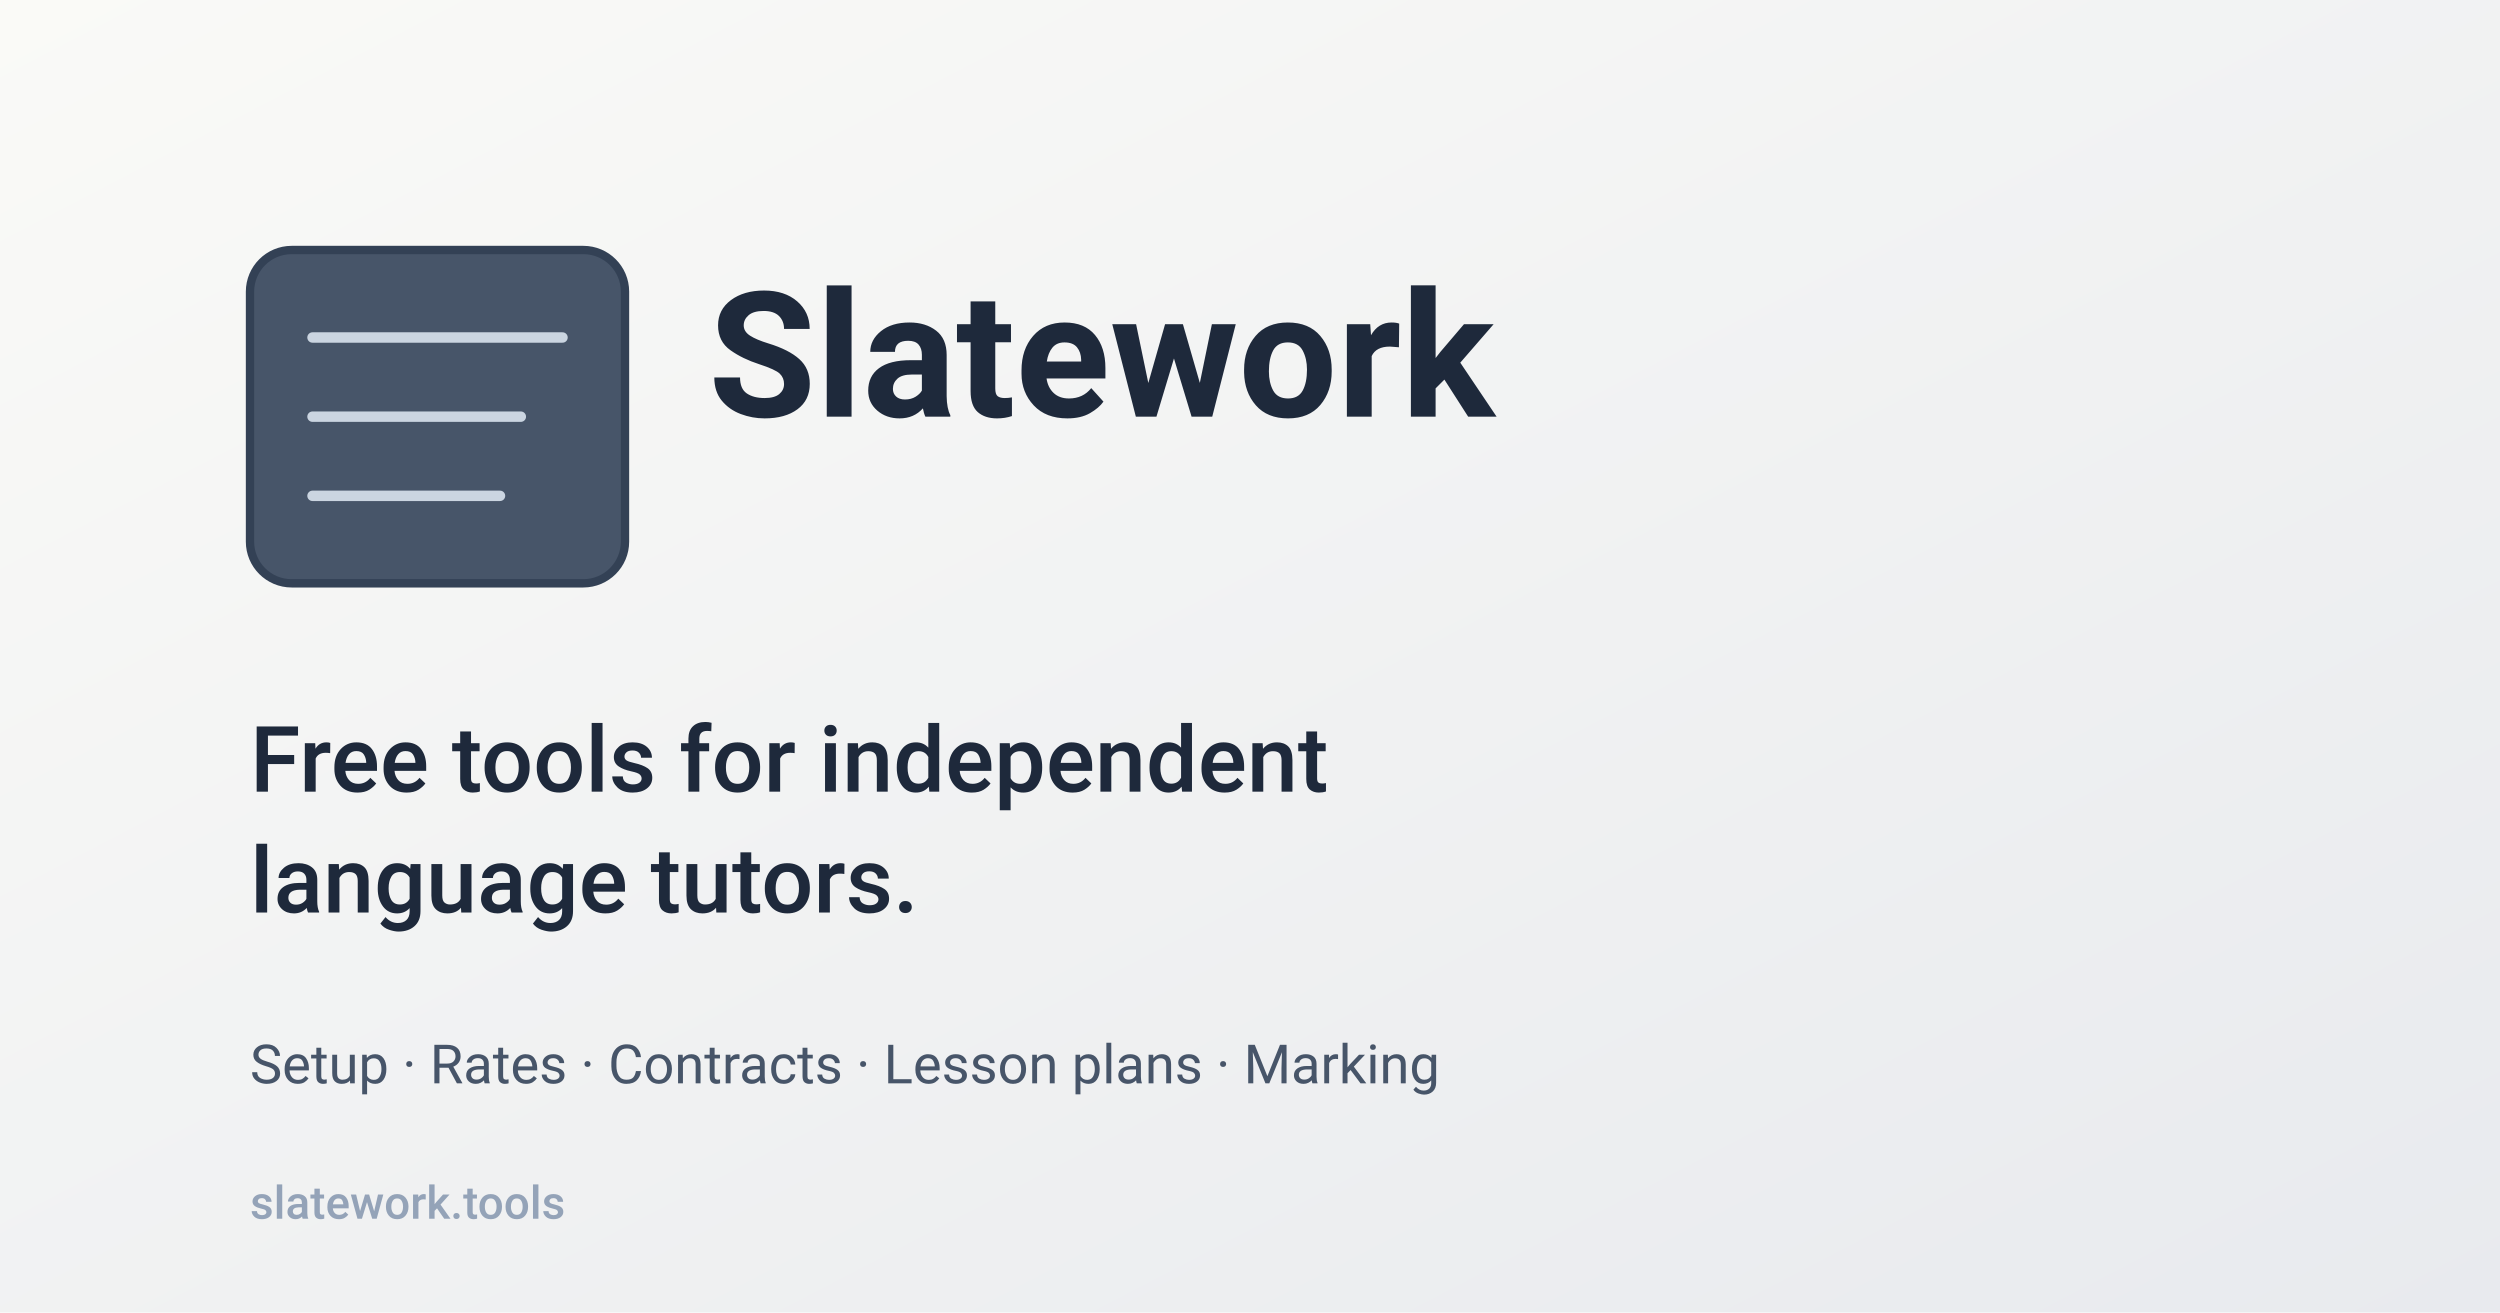
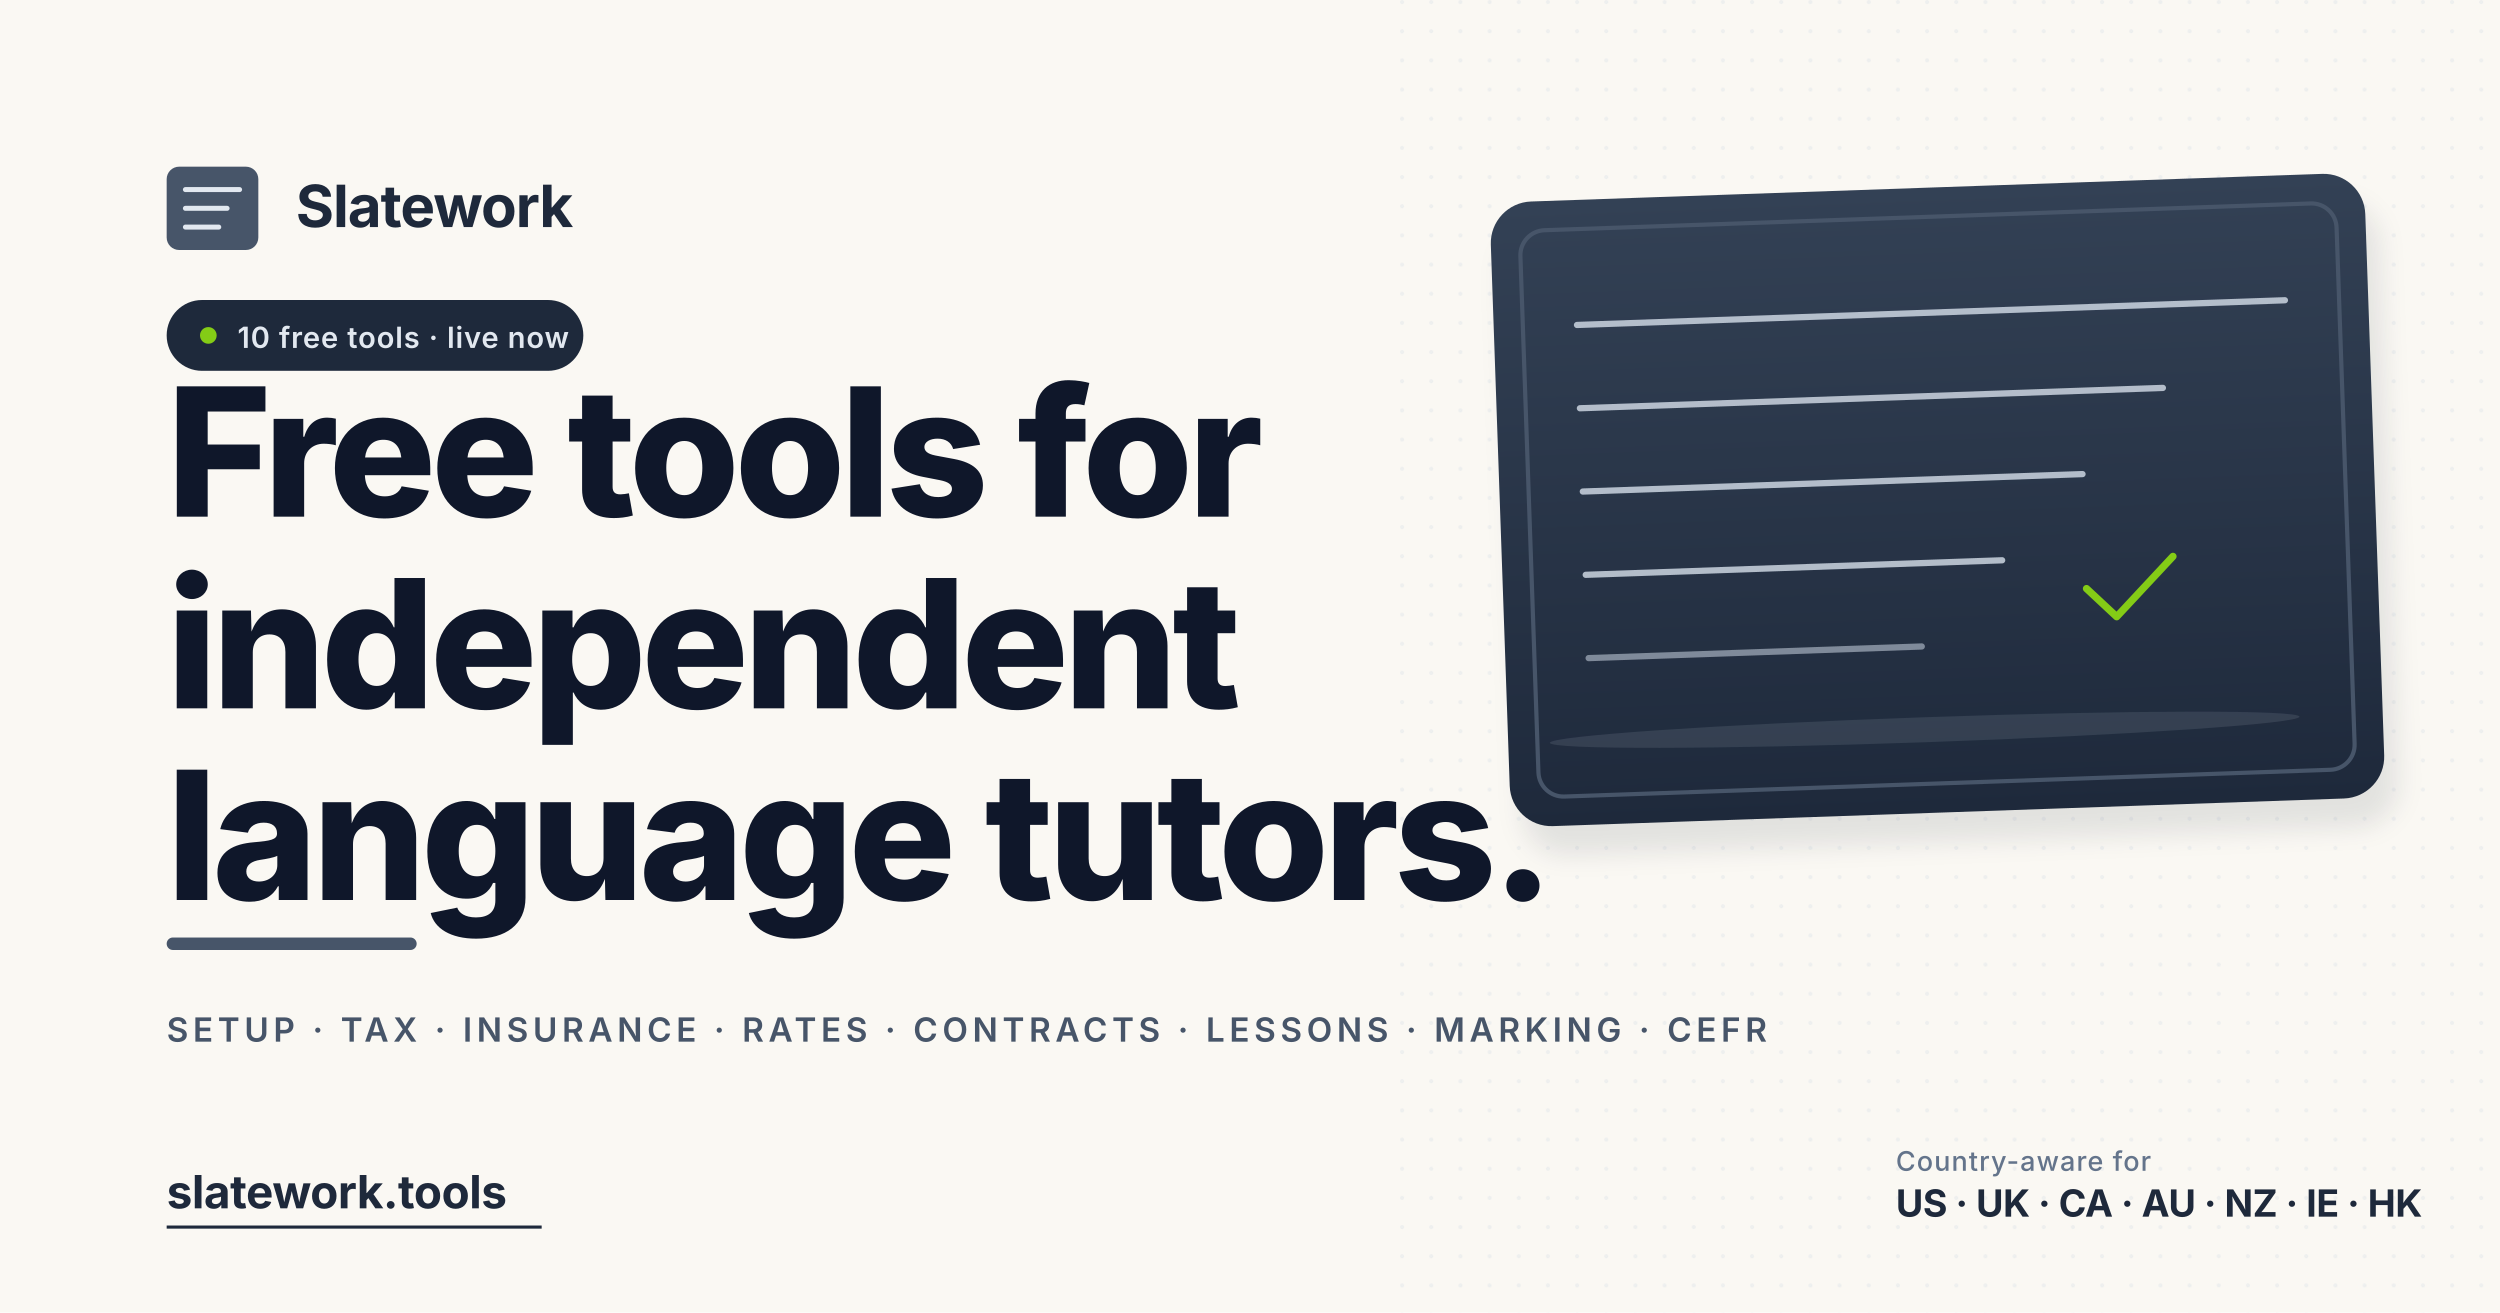
<svg xmlns="http://www.w3.org/2000/svg" width="1200" height="630" viewBox="0 0 1200 630">
  <defs>
-     <linearGradient id="bg" x1="0" y1="0" x2="1" y2="1">
-       <stop offset="0" stop-color="#fafaf7" />
-       <stop offset="1" stop-color="#e8eaee" />
+     <linearGradient id="slate" x1="0" y1="0" x2="0" y2="1">
+       <stop offset="0" stop-color="#334155" />
+       <stop offset="1" stop-color="#1e293b" />
    </linearGradient>
+     <pattern id="dots" x="0" y="0" width="14" height="14" patternUnits="userSpaceOnUse">
+       <circle cx="1" cy="1" r="1" fill="#cbd5e1" opacity="0.55" />
+     </pattern>
+     <filter id="soft" x="-2%" y="-2%" width="104%" height="104%">
+       <feGaussianBlur stdDeviation="6" />
+     </filter>
  </defs>
-   <rect width="1200" height="630" fill="url(#bg)" />
-   <g transform="translate(120 120)">
-     <rect x="0" y="0" width="180" height="160" rx="20" fill="#475569" stroke="#334155" stroke-width="4" />
-     <line x1="30" y1="42" x2="150" y2="42" stroke="#cbd5e1" stroke-width="5" stroke-linecap="round" />
-     <line x1="30" y1="80" x2="130" y2="80" stroke="#cbd5e1" stroke-width="5" stroke-linecap="round" />
-     <line x1="30" y1="118" x2="120" y2="118" stroke="#cbd5e1" stroke-width="5" stroke-linecap="round" />
+   <rect width="1200" height="630" fill="#faf8f3" />
+   <rect x="660" y="0" width="540" height="630" fill="url(#dots)" opacity="0.45" />
+   <g transform="translate(720 90) rotate(-2 210 150)">
+     <rect x="6" y="14" width="420" height="300" rx="20" fill="#0f172a" opacity="0.10" filter="url(#soft)" />
+     <rect x="0" y="0" width="420" height="300" rx="20" fill="url(#slate)" />
+     <rect x="14" y="14" width="392" height="272" rx="12" fill="none" stroke="#475569" stroke-width="2" />
+     <line x1="40" y1="60" x2="380" y2="60" stroke="#cbd5e1" stroke-width="3" stroke-linecap="round" opacity="0.85" />
+     <line x1="40" y1="100" x2="320" y2="100" stroke="#cbd5e1" stroke-width="3" stroke-linecap="round" opacity="0.85" />
+     <line x1="40" y1="140" x2="280" y2="140" stroke="#cbd5e1" stroke-width="3" stroke-linecap="round" opacity="0.85" />
+     <line x1="40" y1="180" x2="240" y2="180" stroke="#cbd5e1" stroke-width="3" stroke-linecap="round" opacity="0.85" />
+     <path d="M 280 195 l 14 14 l 28 -28" fill="none" stroke="#84cc16" stroke-width="3.5" stroke-linecap="round" stroke-linejoin="round" />
+     <line x1="40" y1="220" x2="200" y2="220" stroke="#cbd5e1" stroke-width="3" stroke-linecap="round" opacity="0.55" />
+     <ellipse cx="200" cy="260" rx="180" ry="6" fill="#cbd5e1" opacity="0.12" />
  </g>
-   <text x="340" y="200" font-family="-apple-system, BlinkMacSystemFont, 'Segoe UI', Roboto, sans-serif" font-size="84" font-weight="700" fill="#1e293b">Slatework</text>
-   <text x="120" y="380" font-family="-apple-system, BlinkMacSystemFont, 'Segoe UI', Roboto, sans-serif" font-size="44" font-weight="500" fill="#1e293b">Free tools for independent</text>
-   <text x="120" y="438" font-family="-apple-system, BlinkMacSystemFont, 'Segoe UI', Roboto, sans-serif" font-size="44" font-weight="500" fill="#1e293b">language tutors.</text>
-   <text x="120" y="520" font-family="-apple-system, BlinkMacSystemFont, 'Segoe UI', Roboto, sans-serif" font-size="26" font-weight="400" fill="#475569">Setup · Rates · Contracts · Lesson plans · Marking</text>
-   <text x="120" y="585" font-family="-apple-system, BlinkMacSystemFont, 'Segoe UI', Roboto, sans-serif" font-size="22" font-weight="500" fill="#94a3b8">slatework.tools</text>
+   <g transform="translate(80 80)">
+     <rect x="0" y="0" width="44" height="40" rx="6" fill="#475569" />
+     <line x1="9" y1="11" x2="35" y2="11" stroke="#e2e8f0" stroke-width="2.4" stroke-linecap="round" />
+     <line x1="9" y1="20" x2="29" y2="20" stroke="#e2e8f0" stroke-width="2.4" stroke-linecap="round" />
+     <line x1="9" y1="29" x2="25" y2="29" stroke="#e2e8f0" stroke-width="2.4" stroke-linecap="round" />
+     <text x="62" y="29" font-family="-apple-system, BlinkMacSystemFont, 'Segoe UI', Inter, sans-serif" font-size="28" font-weight="700" fill="#1e293b" letter-spacing="-0.5">Slatework</text>
+   </g>
+   <g transform="translate(80 144)">
+     <rect x="0" y="0" width="200" height="34" rx="17" fill="#1e293b" />
+     <circle cx="20" cy="17" r="4" fill="#84cc16" />
+     <text x="34" y="23" font-family="-apple-system, BlinkMacSystemFont, 'Segoe UI', Inter, sans-serif" font-size="14" font-weight="600" fill="#e2e8f0" letter-spacing="0.4">10 free tools · live now</text>
+   </g>
+   <g transform="translate(80 248)" font-family="-apple-system, BlinkMacSystemFont, 'Segoe UI', Inter, 'Helvetica Neue', sans-serif" fill="#0f172a" letter-spacing="-2.5">
+     <text font-size="86" font-weight="800">
+       <tspan x="0" y="0">Free tools for</tspan>
+       <tspan x="0" y="92">independent</tspan>
+       <tspan x="0" y="184">language tutors.</tspan>
+     </text>
+   </g>
+   <rect x="80" y="450" width="120" height="6" rx="3" fill="#475569" />
+   <text x="80" y="500" font-family="-apple-system, BlinkMacSystemFont, 'Segoe UI', Inter, sans-serif" font-size="16" font-weight="600" fill="#475569" letter-spacing="2.2">SETUP · TAX · INSURANCE · RATES · CONTRACTS · LESSONS · MARKING · CEFR</text>
+   <g transform="translate(80 580)" font-family="-apple-system, BlinkMacSystemFont, 'Segoe UI', Inter, sans-serif">
+     <text x="0" y="0" font-size="22" font-weight="700" fill="#1e293b" letter-spacing="-0.2">slatework.tools</text>
+     <line x1="0" y1="9" x2="180" y2="9" stroke="#1e293b" stroke-width="1.5" />
+   </g>
+   <g transform="translate(910 562)" font-family="-apple-system, BlinkMacSystemFont, 'Segoe UI', Inter, sans-serif">
+     <text x="0" y="0" font-size="13" font-weight="500" fill="#64748b" letter-spacing="0.5">Country-aware for</text>
+     <text x="0" y="22" font-size="18" font-weight="700" fill="#1e293b" letter-spacing="-0.2">US · UK · CA · AU · NZ · IE · HK</text>
+   </g>
</svg>
